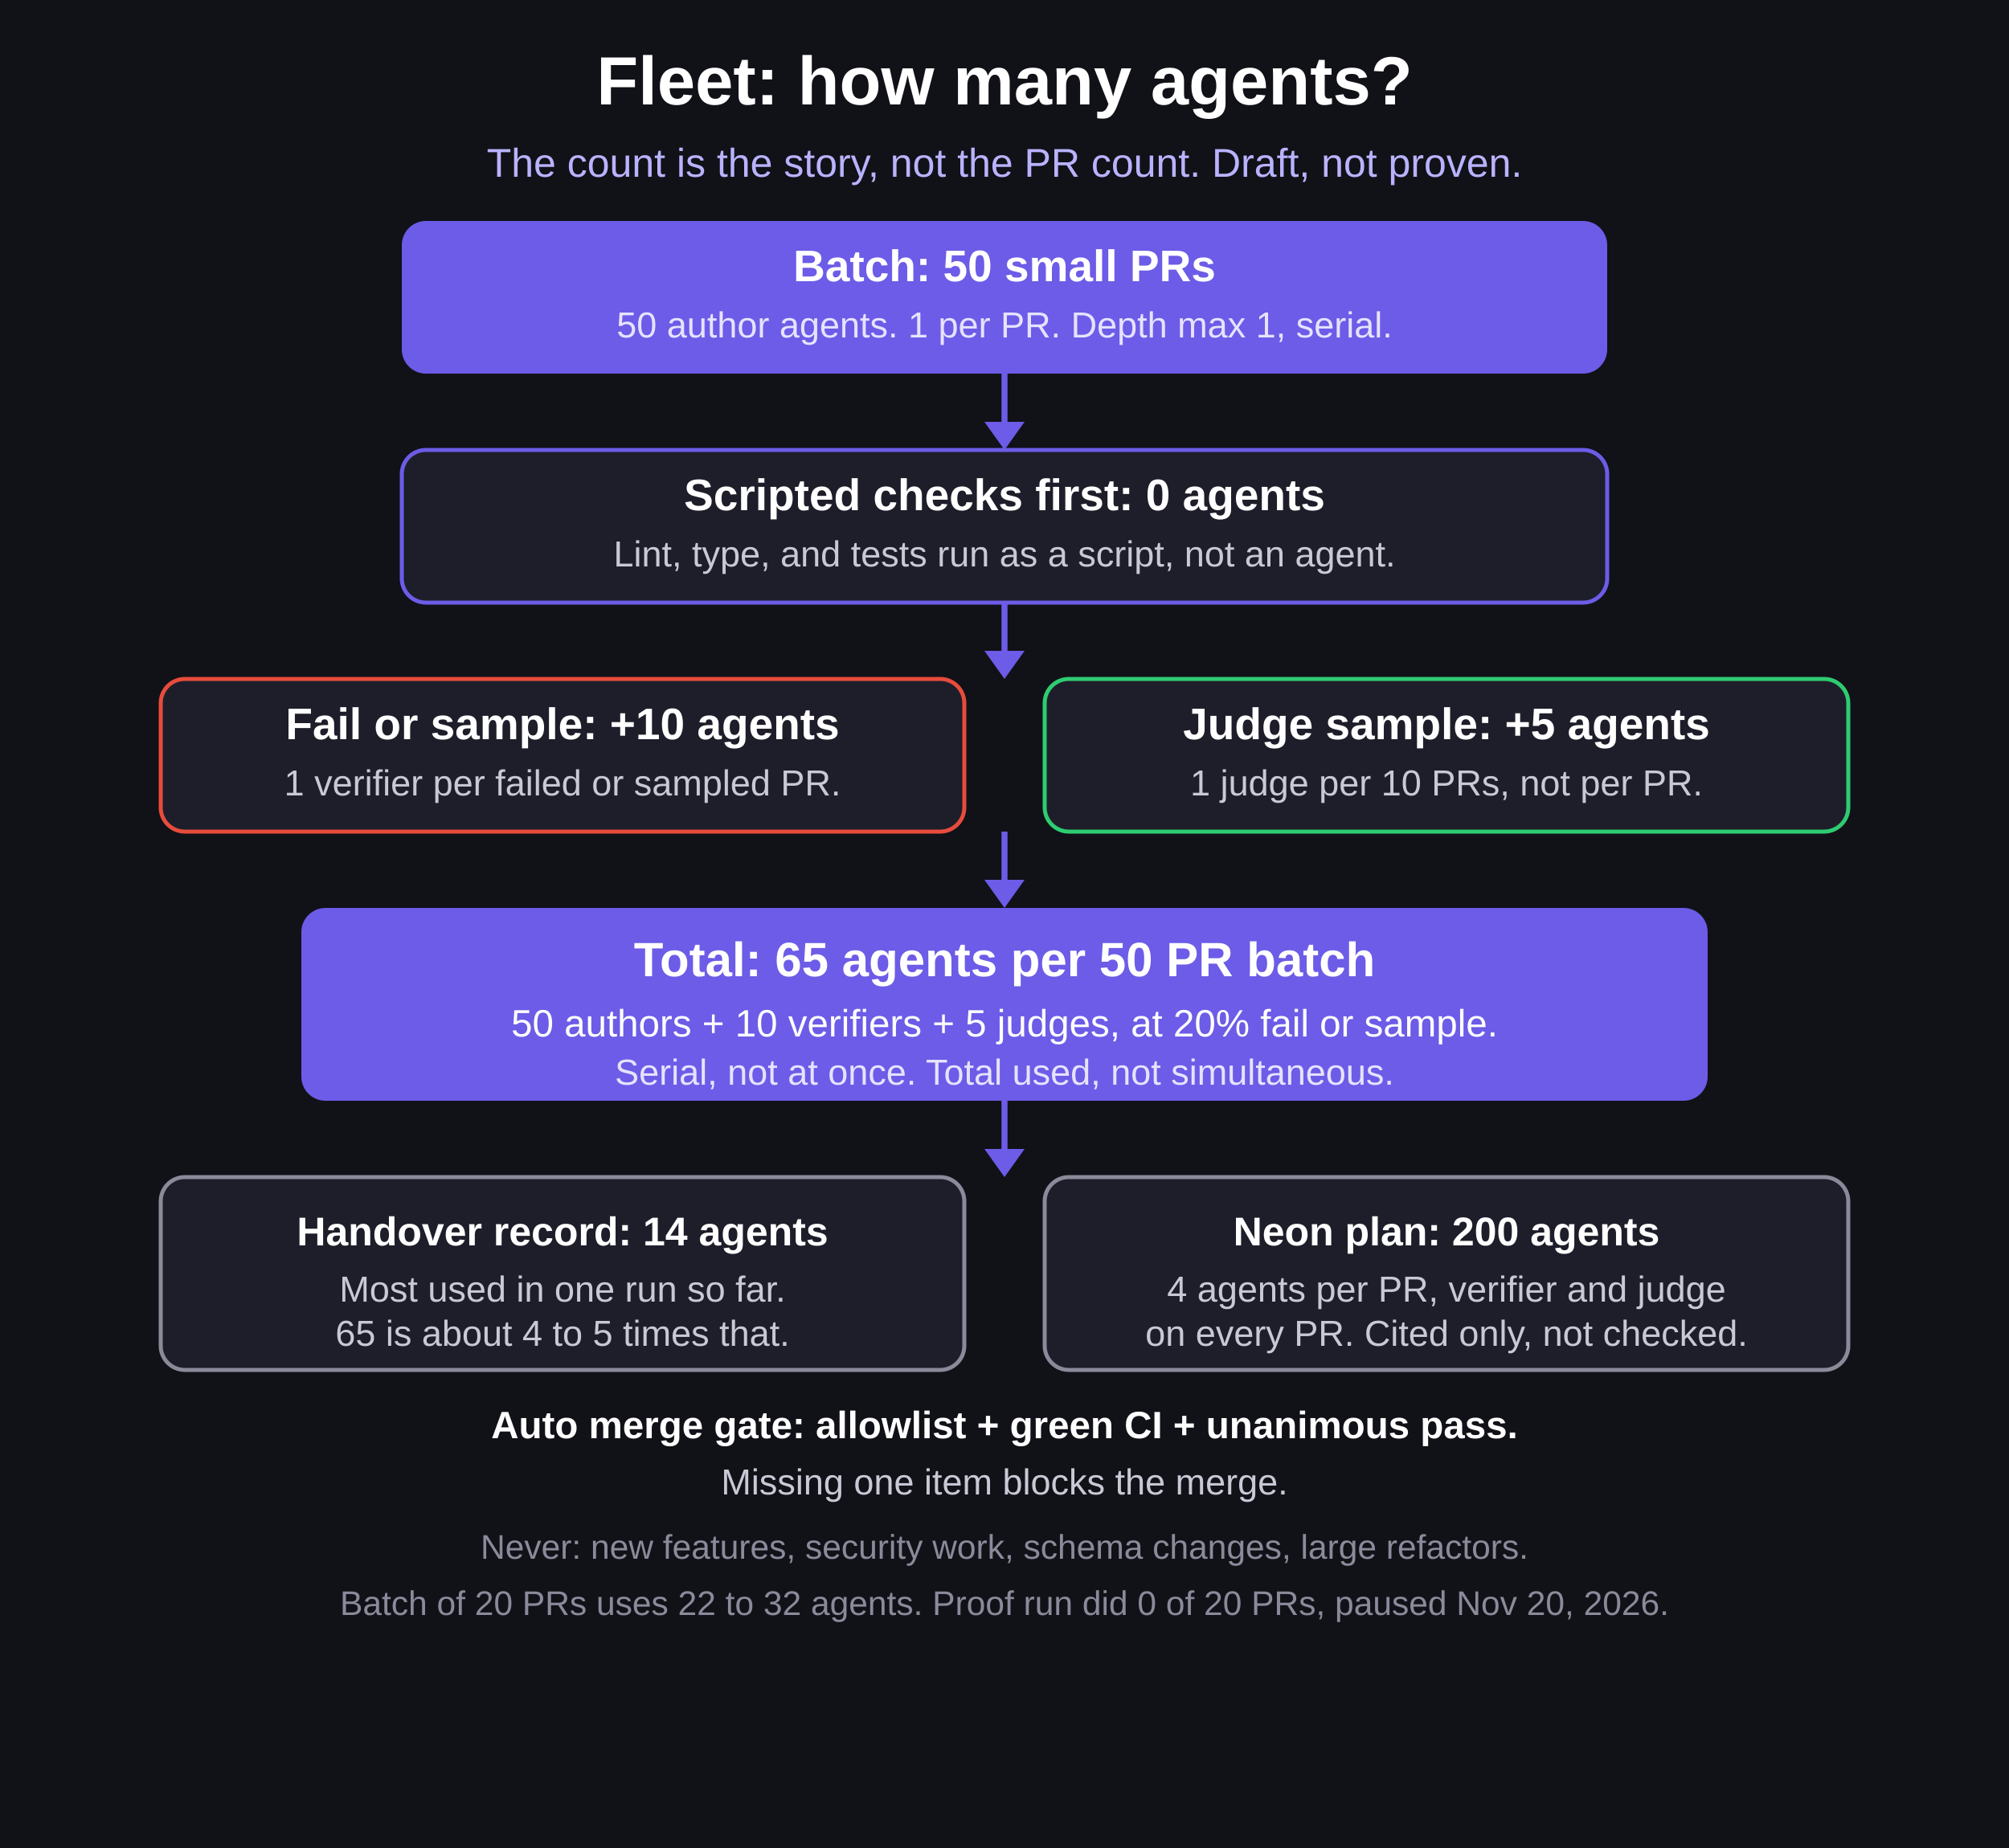
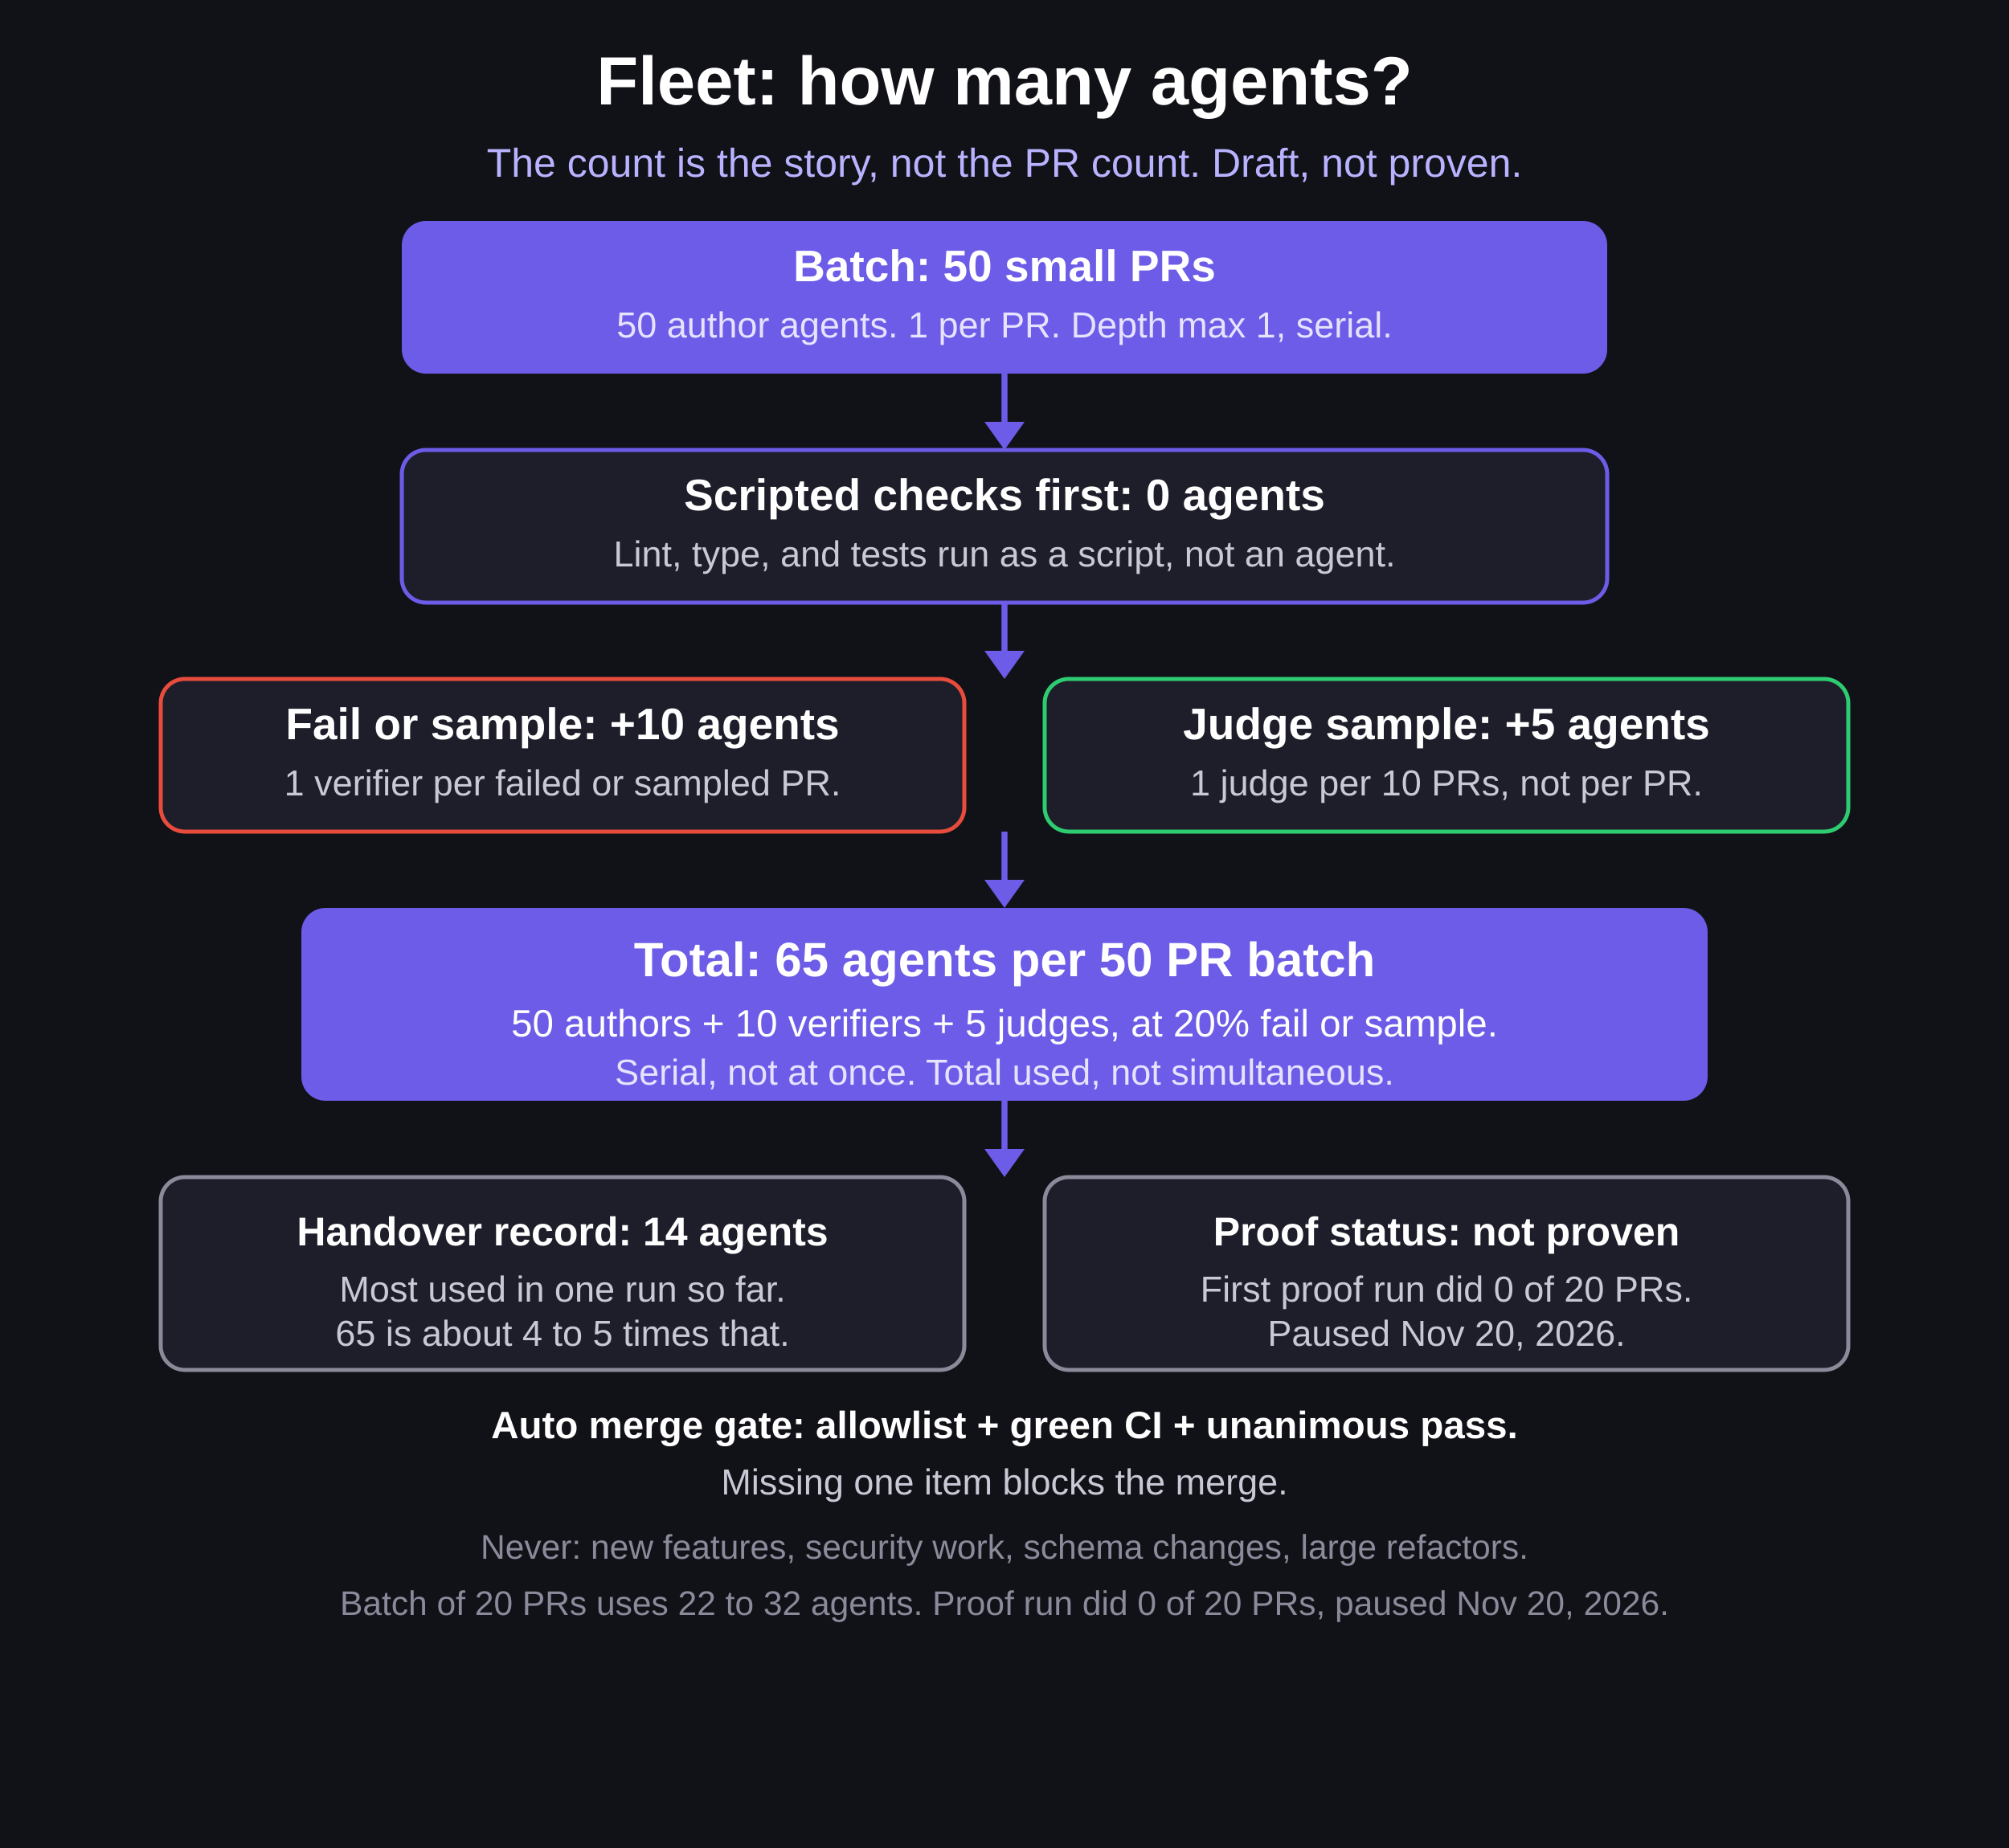
- <svg xmlns="http://www.w3.org/2000/svg" width="1000" height="920" viewBox="0 0 1000 920" role="img" aria-label="Fleet agent count: 50 PR batch uses 65 agents at 20 percent fail or sample, versus 200 in the Neon plan and 14 in the Handover record">
+ <svg xmlns="http://www.w3.org/2000/svg" width="1000" height="920" viewBox="0 0 1000 920" role="img" aria-label="Fleet agent count: 50 PR batch uses 65 agents at 20 percent fail or sample, versus 14 in the Handover record">
  <rect width="1000" height="920" fill="#111118" />
  <text x="500" y="52" text-anchor="middle" font-family="Arial, Helvetica, sans-serif" font-size="34" font-weight="bold" fill="#ffffff">Fleet: how many agents?</text>
  <text x="500" y="88" text-anchor="middle" font-family="Arial, Helvetica, sans-serif" font-size="20" fill="#b9b3ff">The count is the story, not the PR count. Draft, not proven.</text>
  <rect x="200" y="110" width="600" height="76" rx="12" fill="#6c5ce7" />
  <text x="500" y="140" text-anchor="middle" font-family="Arial, Helvetica, sans-serif" font-size="22" font-weight="bold" fill="#ffffff">Batch: 50 small PRs</text>
  <text x="500" y="168" text-anchor="middle" font-family="Arial, Helvetica, sans-serif" font-size="18" fill="#e6e2ff">50 author agents. 1 per PR. Depth max 1, serial.</text>
  <line x1="500" y1="186" x2="500" y2="212" stroke="#6c5ce7" stroke-width="3" />
  <polygon points="500,224 490,210 510,210" fill="#6c5ce7" />
  <rect x="200" y="224" width="600" height="76" rx="12" fill="#1e1e2a" stroke="#6c5ce7" stroke-width="2" />
  <text x="500" y="254" text-anchor="middle" font-family="Arial, Helvetica, sans-serif" font-size="22" font-weight="bold" fill="#ffffff">Scripted checks first: 0 agents</text>
  <text x="500" y="282" text-anchor="middle" font-family="Arial, Helvetica, sans-serif" font-size="18" fill="#c9c9d6">Lint, type, and tests run as a script, not an agent.</text>
  <line x1="500" y1="300" x2="500" y2="326" stroke="#6c5ce7" stroke-width="3" />
  <polygon points="500,338 490,324 510,324" fill="#6c5ce7" />
  <rect x="80" y="338" width="400" height="76" rx="12" fill="#1e1e2a" stroke="#e74c3c" stroke-width="2" />
  <text x="280" y="368" text-anchor="middle" font-family="Arial, Helvetica, sans-serif" font-size="22" font-weight="bold" fill="#ffffff">Fail or sample: +10 agents</text>
  <text x="280" y="396" text-anchor="middle" font-family="Arial, Helvetica, sans-serif" font-size="18" fill="#c9c9d6">1 verifier per failed or sampled PR.</text>
  <rect x="520" y="338" width="400" height="76" rx="12" fill="#1e1e2a" stroke="#2ecc71" stroke-width="2" />
  <text x="720" y="368" text-anchor="middle" font-family="Arial, Helvetica, sans-serif" font-size="22" font-weight="bold" fill="#ffffff">Judge sample: +5 agents</text>
  <text x="720" y="396" text-anchor="middle" font-family="Arial, Helvetica, sans-serif" font-size="18" fill="#c9c9d6">1 judge per 10 PRs, not per PR.</text>
  <line x1="500" y1="414" x2="500" y2="440" stroke="#6c5ce7" stroke-width="3" />
  <polygon points="500,452 490,438 510,438" fill="#6c5ce7" />
  <rect x="150" y="452" width="700" height="96" rx="12" fill="#6c5ce7" />
  <text x="500" y="486" text-anchor="middle" font-family="Arial, Helvetica, sans-serif" font-size="24" font-weight="bold" fill="#ffffff">Total: 65 agents per 50 PR batch</text>
  <text x="500" y="516" text-anchor="middle" font-family="Arial, Helvetica, sans-serif" font-size="19" fill="#ffffff">50 authors + 10 verifiers + 5 judges, at 20% fail or sample.</text>
  <text x="500" y="540" text-anchor="middle" font-family="Arial, Helvetica, sans-serif" font-size="18" fill="#e6e2ff">Serial, not at once. Total used, not simultaneous.</text>
  <line x1="500" y1="548" x2="500" y2="574" stroke="#6c5ce7" stroke-width="3" />
  <polygon points="500,586 490,572 510,572" fill="#6c5ce7" />
  <rect x="80" y="586" width="400" height="96" rx="12" fill="#1e1e2a" stroke="#8a8a9a" stroke-width="2" />
  <text x="280" y="620" text-anchor="middle" font-family="Arial, Helvetica, sans-serif" font-size="20" font-weight="bold" fill="#ffffff">Handover record: 14 agents</text>
  <text x="280" y="648" text-anchor="middle" font-family="Arial, Helvetica, sans-serif" font-size="18" fill="#c9c9d6">Most used in one run so far.</text>
  <text x="280" y="670" text-anchor="middle" font-family="Arial, Helvetica, sans-serif" font-size="18" fill="#c9c9d6">65 is about 4 to 5 times that.</text>
  <rect x="520" y="586" width="400" height="96" rx="12" fill="#1e1e2a" stroke="#8a8a9a" stroke-width="2" />
-   <text x="720" y="620" text-anchor="middle" font-family="Arial, Helvetica, sans-serif" font-size="20" font-weight="bold" fill="#ffffff">Neon plan: 200 agents</text>
-   <text x="720" y="648" text-anchor="middle" font-family="Arial, Helvetica, sans-serif" font-size="18" fill="#c9c9d6">4 agents per PR, verifier and judge</text>
-   <text x="720" y="670" text-anchor="middle" font-family="Arial, Helvetica, sans-serif" font-size="18" fill="#c9c9d6">on every PR. Cited only, not checked.</text>
+   <text x="720" y="620" text-anchor="middle" font-family="Arial, Helvetica, sans-serif" font-size="20" font-weight="bold" fill="#ffffff">Proof status: not proven</text>
+   <text x="720" y="648" text-anchor="middle" font-family="Arial, Helvetica, sans-serif" font-size="18" fill="#c9c9d6">First proof run did 0 of 20 PRs.</text>
+   <text x="720" y="670" text-anchor="middle" font-family="Arial, Helvetica, sans-serif" font-size="18" fill="#c9c9d6">Paused Nov 20, 2026.</text>
  <text x="500" y="716" text-anchor="middle" font-family="Arial, Helvetica, sans-serif" font-size="19" font-weight="bold" fill="#ffffff">Auto merge gate: allowlist + green CI + unanimous pass.</text>
  <text x="500" y="744" text-anchor="middle" font-family="Arial, Helvetica, sans-serif" font-size="18" fill="#c9c9d6">Missing one item blocks the merge.</text>
  <text x="500" y="776" text-anchor="middle" font-family="Arial, Helvetica, sans-serif" font-size="17" fill="#8a8a9a">Never: new features, security work, schema changes, large refactors.</text>
  <text x="500" y="804" text-anchor="middle" font-family="Arial, Helvetica, sans-serif" font-size="17" fill="#8a8a9a">Batch of 20 PRs uses 22 to 32 agents. Proof run did 0 of 20 PRs, paused Nov 20, 2026.</text>
</svg>
